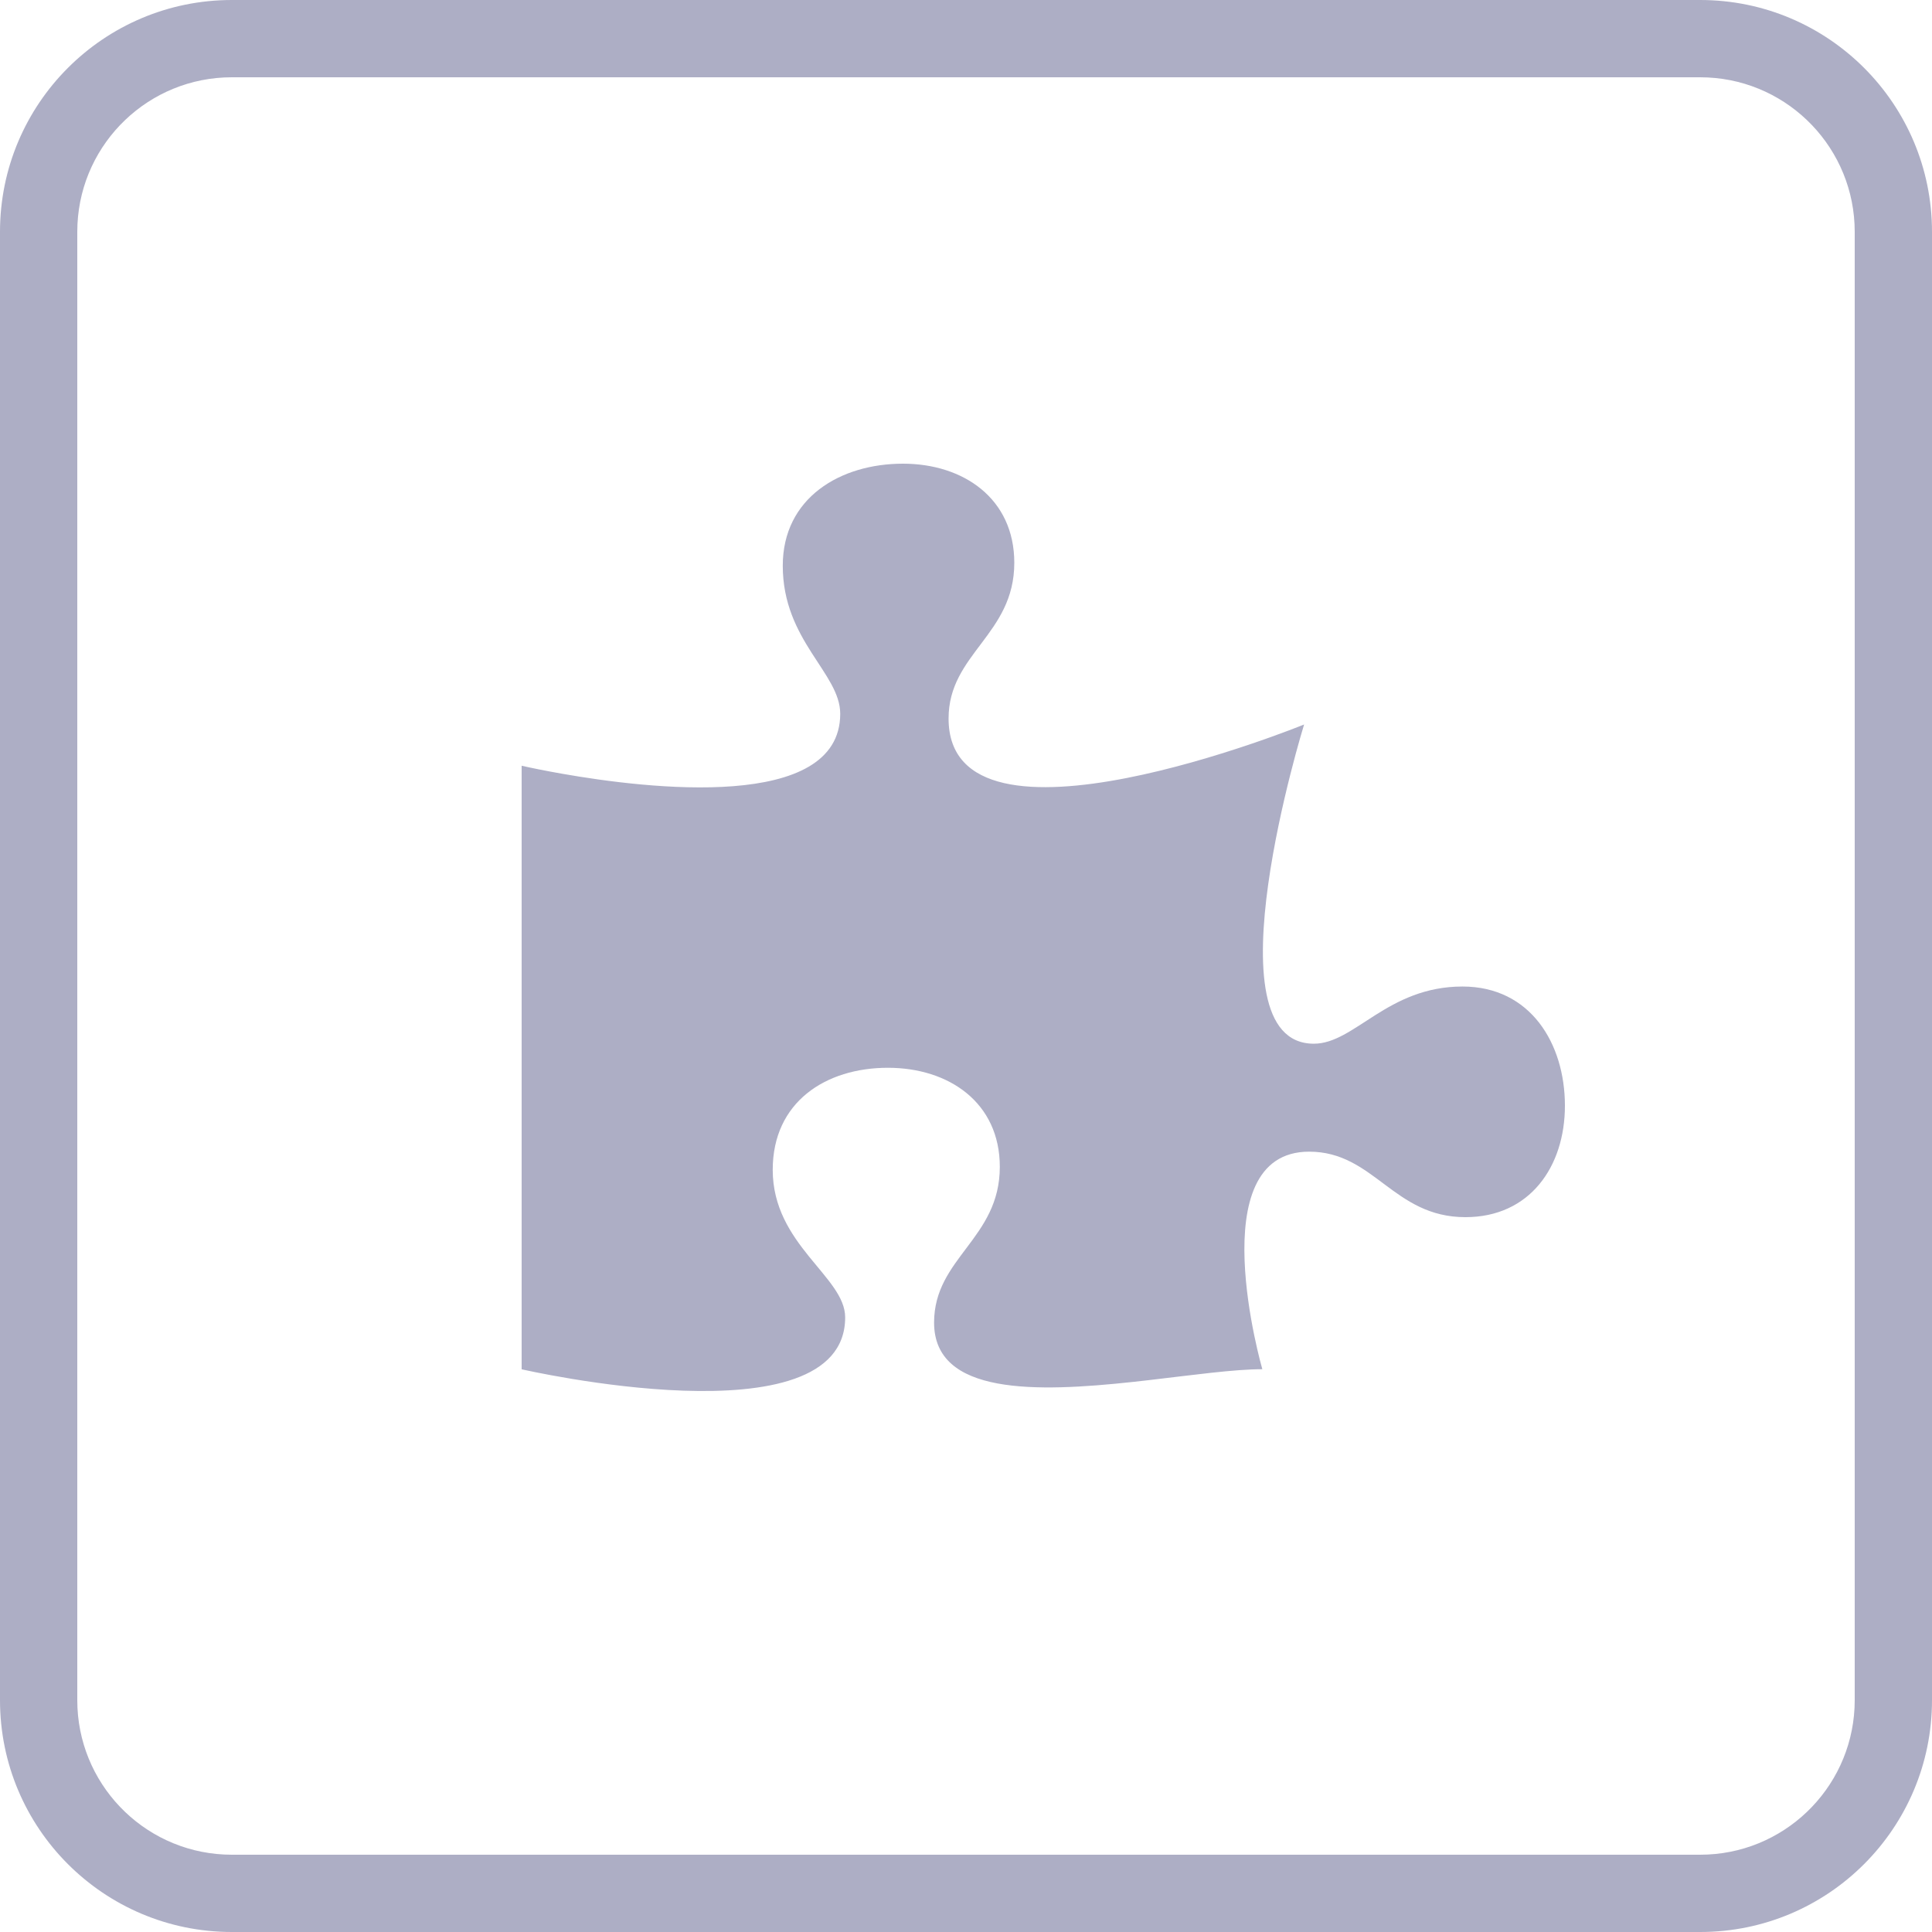
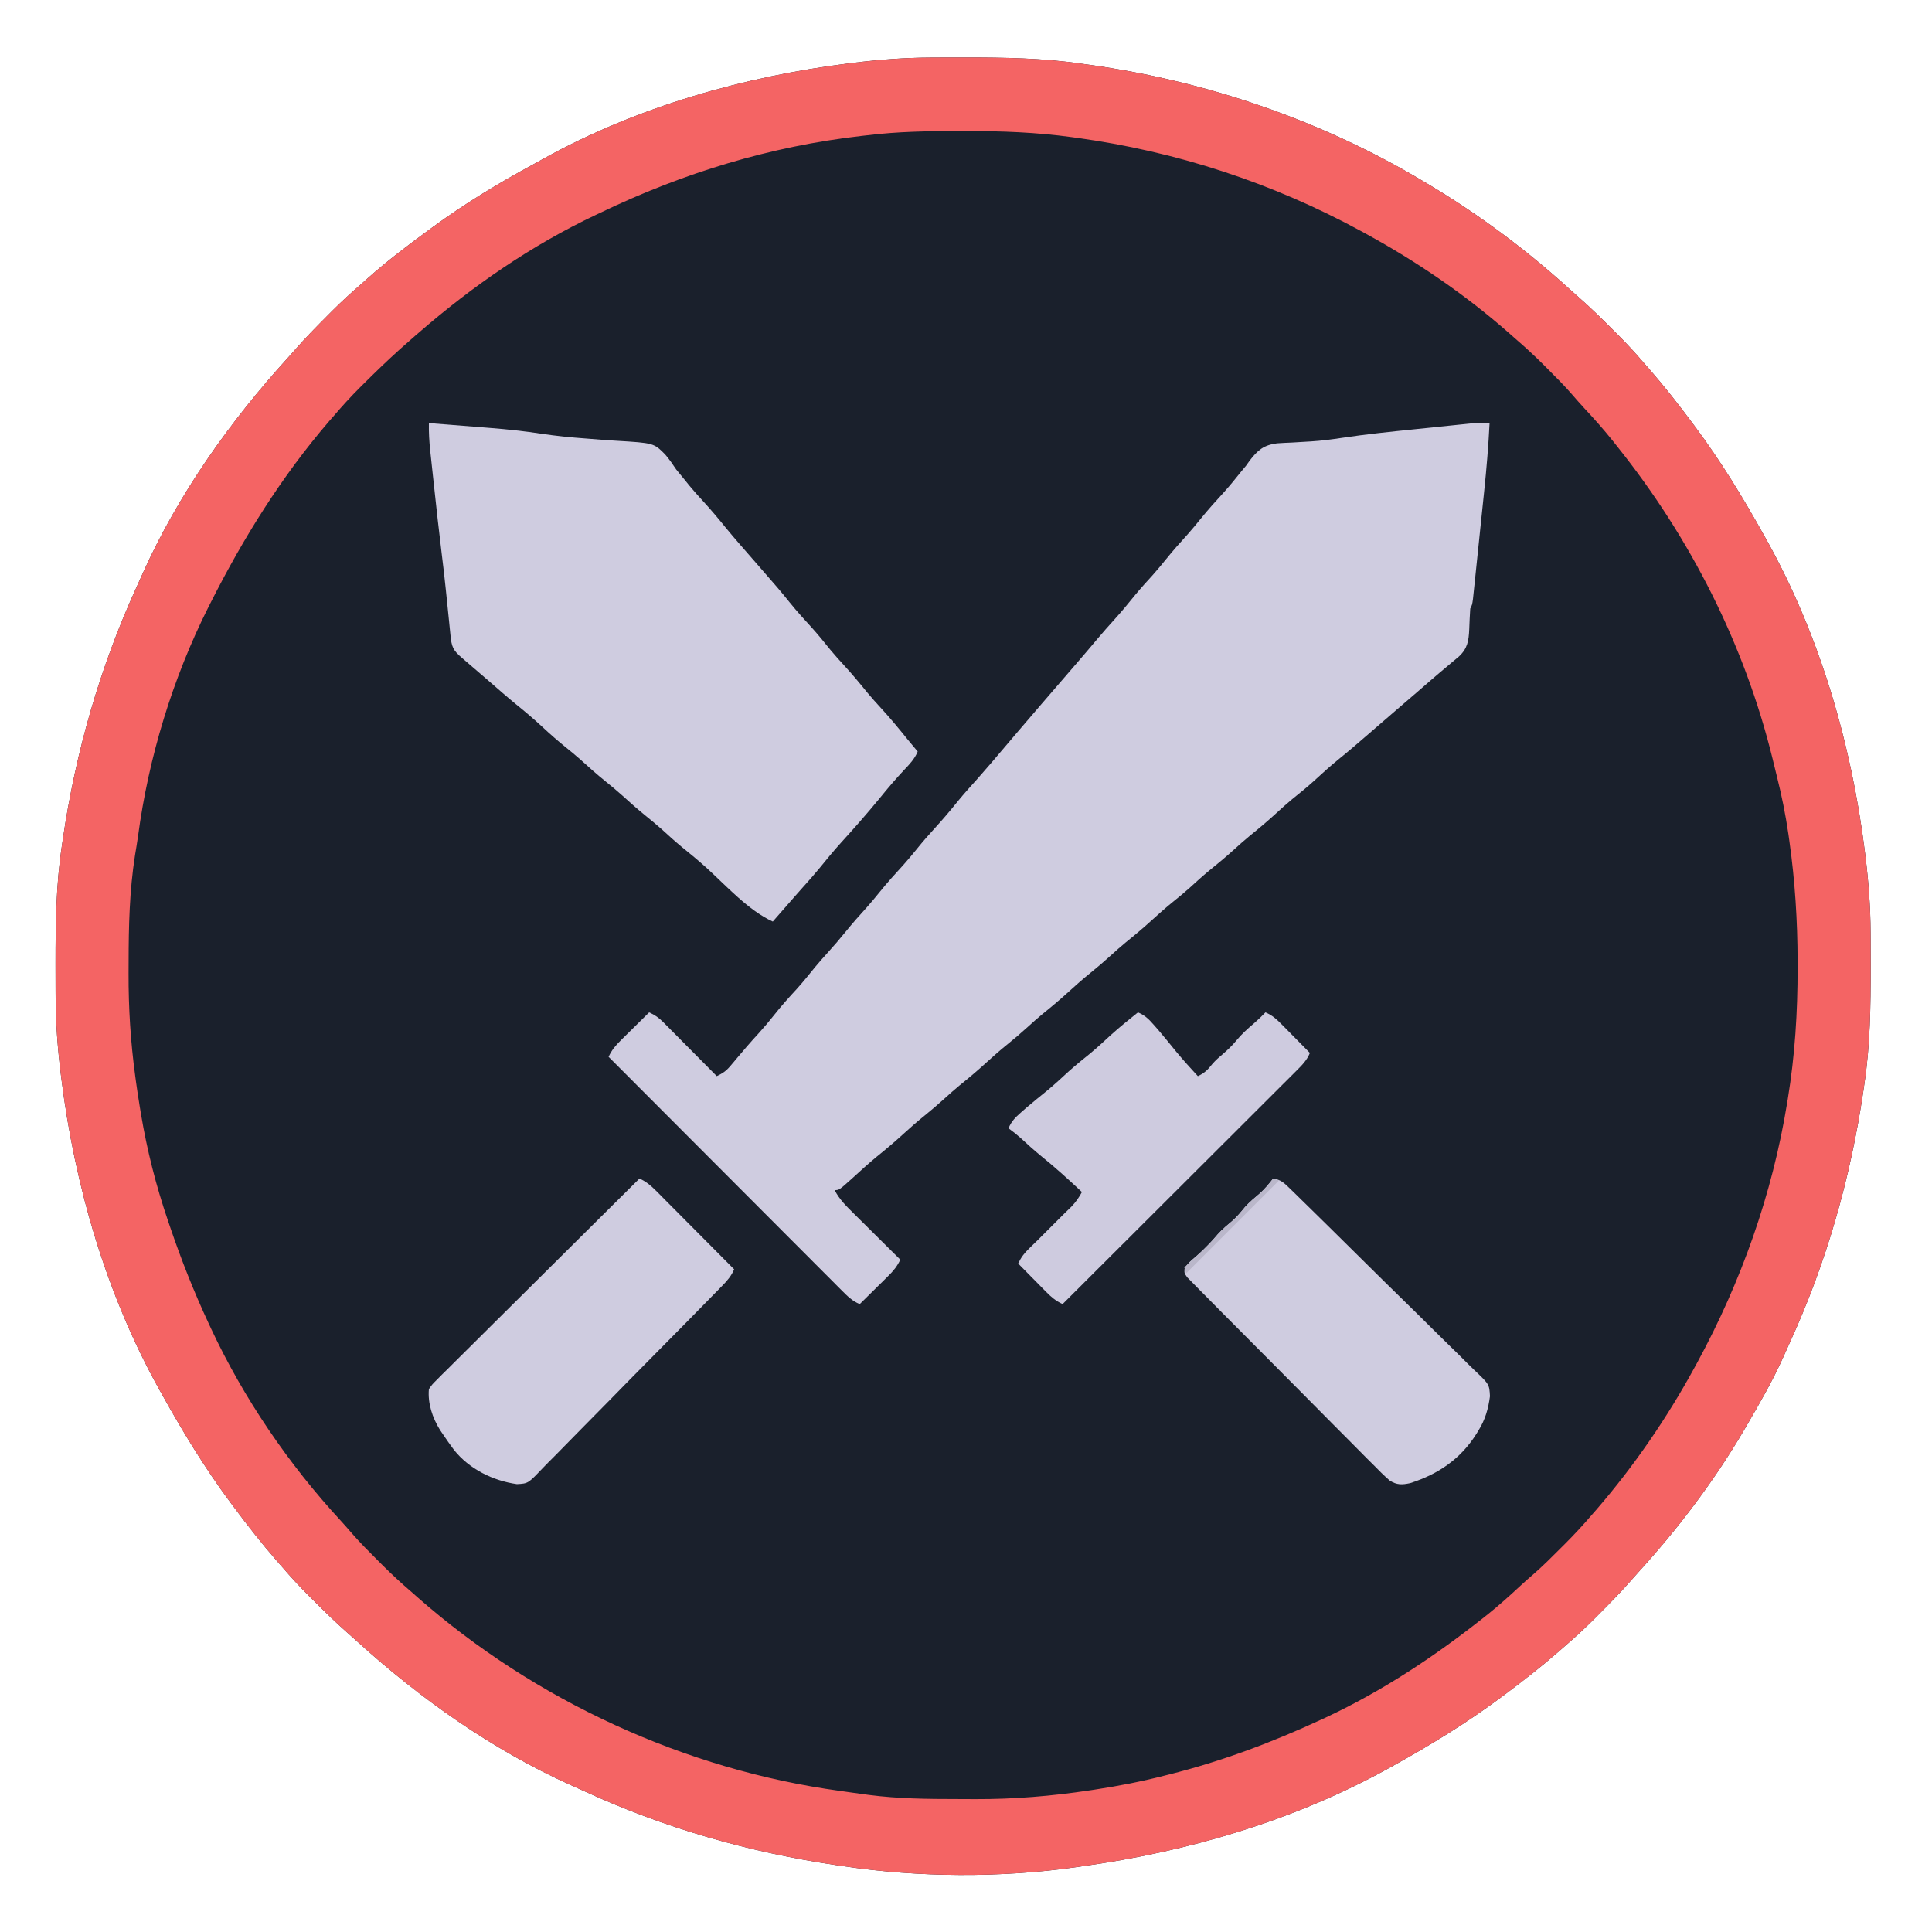
- <svg xmlns="http://www.w3.org/2000/svg" width="50px" height="50px" viewBox="0 0 50 50" version="1.1">
-   <g id="Icons" stroke="none" stroke-width="1" fill="none" fill-rule="evenodd">
-     <g transform="translate(-770, -140)" fill="#ADAEC5" fill-rule="nonzero" id="default">
-       <g transform="translate(770, 140)" id="paths">
-         <path d="M44,0 C47.314,0 50,2.686 50,6 L50,44 C50,47.314 47.314,50 44,50 L6,50 C2.686,50 0,47.314 0,44 L0,6 C0,2.686 2.686,0 6,0 L44,0 Z M44,2 L6,2 C3.858,2 2.109,3.684 2.005,5.8 L2,6 L2,44 C2,46.142 3.684,47.891 5.8,47.995 L6,48 L44,48 C46.142,48 47.891,46.316 47.995,44.2 L48,44 L48,6 C48,3.858 46.316,2.109 44.2,2.005 L44,2 Z" id="Rectangle" />
-         <path d="M21.873,34.094 C21.873,33.04 19.998,32.214 19.998,30.275 C19.998,28.519 21.37,27.634 22.979,27.634 C24.557,27.634 25.875,28.534 25.875,30.198 C25.875,32.061 24.174,32.55 24.174,34.229 C24.174,36.111 26.825,36.033 29.321,35.764 L29.747,35.716 C30.876,35.585 31.94,35.435 32.669,35.435 C32.669,35.435 31.041,29.805 33.88,29.805 C35.565,29.805 36.056,31.5 37.925,31.5 C39.596,31.5 40.5,30.187 40.5,28.615 C40.5,27.011 39.611,25.531 37.849,25.531 C35.903,25.531 35.06,27.011 34.002,27.011 C31.191,27.011 33.75,18.75 33.75,18.75 C33.75,18.75 24.549,22.5 24.549,18.595 C24.549,16.916 26.25,16.428 26.25,14.565 C26.25,12.901 24.932,12 23.369,12 C21.745,12 20.258,12.886 20.258,14.641 C20.258,16.58 21.745,17.42 21.745,18.473 C21.745,21.012 16.757,20.414 14.54,20.023 L14.243,19.969 C13.783,19.883 13.5,19.817 13.5,19.817 L13.5,35.437 C13.5,35.437 21.873,37.361 21.873,34.094 Z" id="" />
-       </g>
-     </g>
-   </g>
+ <svg xmlns="http://www.w3.org/2000/svg" version="1.1" width="1000" height="1000">
+   <path d="M0 0 C1.878 -0.011 1.878 -0.011 3.794 -0.021 C7.814 -0.039 11.832 -0.046 15.852 -0.047 C16.536 -0.047 17.221 -0.048 17.926 -0.048 C38.263 -0.055 58.312 0.231 78.477 3.203 C79.717 3.375 80.958 3.546 82.236 3.723 C143.209 12.246 202.602 32.538 255.477 64.203 C256.382 64.743 257.288 65.283 258.221 65.84 C284.309 81.477 308.631 99.581 331.117 120.062 C332.614 121.421 334.124 122.766 335.648 124.094 C341.724 129.415 347.446 135.065 353.164 140.766 C353.972 141.569 354.78 142.373 355.613 143.201 C360.441 148.041 365.035 153.009 369.477 158.203 C370.426 159.286 371.376 160.368 372.328 161.449 C380.129 170.392 387.394 179.683 394.477 189.203 C395.02 189.93 395.563 190.658 396.122 191.407 C409.332 209.169 420.724 227.87 431.477 247.203 C431.874 247.911 432.272 248.619 432.682 249.348 C460.285 298.642 476.762 355.127 483.727 411.016 C483.851 412.015 483.851 412.015 483.978 413.034 C485.609 426.265 486.63 439.387 486.68 452.727 C486.687 453.979 486.694 455.231 486.701 456.521 C486.718 460.54 486.725 464.559 486.727 468.578 C486.727 469.262 486.727 469.947 486.728 470.652 C486.735 490.98 486.503 511.052 483.477 531.203 C483.3 532.427 483.123 533.651 482.94 534.913 C476.274 580.205 463.828 623.863 444.717 665.497 C443.615 667.901 442.534 670.313 441.461 672.73 C435.944 684.993 429.257 696.604 422.477 708.203 C422.003 709.015 421.53 709.826 421.042 710.662 C405.619 736.926 387.113 761.342 366.617 783.844 C365.259 785.341 363.913 786.85 362.586 788.375 C357.265 794.45 351.614 800.172 345.914 805.891 C345.11 806.699 344.307 807.507 343.479 808.34 C338.639 813.167 333.671 817.761 328.477 822.203 C327.394 823.153 326.311 824.103 325.23 825.055 C316.287 832.856 306.996 840.121 297.477 847.203 C296.749 847.746 296.022 848.289 295.272 848.849 C277.516 862.054 258.824 873.486 239.477 884.203 C238.302 884.856 238.302 884.856 237.104 885.523 C188.247 912.514 133.572 928.582 78.477 936.203 C77.356 936.368 76.235 936.533 75.081 936.704 C36.578 942.207 -6.075 941.977 -44.523 936.203 C-45.748 936.026 -46.972 935.849 -48.233 935.667 C-93.525 929 -137.183 916.555 -178.817 897.443 C-181.221 896.342 -183.634 895.261 -186.051 894.188 C-226.661 875.92 -264.322 849.257 -297.164 819.344 C-298.661 817.985 -300.17 816.64 -301.695 815.312 C-307.77 809.991 -313.493 804.341 -319.211 798.641 C-320.019 797.837 -320.827 797.033 -321.66 796.206 C-326.488 791.366 -331.081 786.398 -335.523 781.203 C-336.473 780.12 -337.423 779.038 -338.375 777.957 C-346.176 769.014 -353.441 759.723 -360.523 750.203 C-361.066 749.476 -361.609 748.748 -362.169 747.999 C-375.379 730.237 -386.77 711.536 -397.523 692.203 C-397.921 691.495 -398.319 690.788 -398.729 690.059 C-426.331 640.764 -442.809 584.279 -449.773 528.391 C-449.857 527.725 -449.94 527.059 -450.025 526.373 C-451.656 513.141 -452.676 500.019 -452.727 486.68 C-452.737 484.801 -452.737 484.801 -452.748 482.885 C-452.765 478.866 -452.772 474.847 -452.773 470.828 C-452.774 470.144 -452.774 469.459 -452.775 468.754 C-452.782 448.426 -452.55 428.354 -449.523 408.203 C-449.347 406.979 -449.17 405.755 -448.987 404.494 C-442.32 359.199 -429.801 315.615 -410.78 273.958 C-409.674 271.533 -408.586 269.1 -407.504 266.664 C-389.227 226.059 -362.577 188.404 -332.664 155.562 C-331.306 154.065 -329.96 152.556 -328.633 151.031 C-323.312 144.956 -317.661 139.234 -311.961 133.516 C-311.157 132.707 -310.354 131.899 -309.526 131.067 C-304.685 126.238 -299.708 121.657 -294.523 117.203 C-293.402 116.205 -292.282 115.206 -291.164 114.203 C-281.077 105.239 -270.425 97.148 -259.523 89.203 C-258.429 88.4 -258.429 88.4 -257.312 87.582 C-240.85 75.549 -223.477 64.986 -205.543 55.301 C-203.692 54.295 -201.854 53.267 -200.02 52.23 C-151.774 25.501 -96.252 9.75 -41.711 2.953 C-41.045 2.87 -40.379 2.787 -39.693 2.701 C-26.461 1.07 -13.339 0.05 0 0 Z " fill="#1A202C" transform="translate(481.5234,29.79688)" />
+   <path d="M0 0 C1.878 -0.011 1.878 -0.011 3.794 -0.021 C7.814 -0.039 11.832 -0.046 15.852 -0.047 C16.536 -0.047 17.221 -0.048 17.926 -0.048 C38.263 -0.055 58.312 0.231 78.477 3.203 C79.717 3.375 80.958 3.546 82.236 3.723 C143.209 12.246 202.602 32.538 255.477 64.203 C256.382 64.743 257.288 65.283 258.221 65.84 C284.309 81.477 308.631 99.581 331.117 120.062 C332.614 121.421 334.124 122.766 335.648 124.094 C341.724 129.415 347.446 135.065 353.164 140.766 C353.972 141.569 354.78 142.373 355.613 143.201 C360.441 148.041 365.035 153.009 369.477 158.203 C370.426 159.286 371.376 160.368 372.328 161.449 C380.129 170.392 387.394 179.683 394.477 189.203 C395.02 189.93 395.563 190.658 396.122 191.407 C409.332 209.169 420.724 227.87 431.477 247.203 C431.874 247.911 432.272 248.619 432.682 249.348 C460.285 298.642 476.762 355.127 483.727 411.016 C483.851 412.015 483.851 412.015 483.978 413.034 C485.609 426.265 486.63 439.387 486.68 452.727 C486.687 453.979 486.694 455.231 486.701 456.521 C486.718 460.54 486.725 464.559 486.727 468.578 C486.727 469.262 486.727 469.947 486.728 470.652 C486.735 490.98 486.503 511.052 483.477 531.203 C483.3 532.427 483.123 533.651 482.94 534.913 C476.274 580.205 463.828 623.863 444.717 665.497 C443.615 667.901 442.534 670.313 441.461 672.73 C435.944 684.993 429.257 696.604 422.477 708.203 C422.003 709.015 421.53 709.826 421.042 710.662 C405.619 736.926 387.113 761.342 366.617 783.844 C365.259 785.341 363.913 786.85 362.586 788.375 C357.265 794.45 351.614 800.172 345.914 805.891 C345.11 806.699 344.307 807.507 343.479 808.34 C338.639 813.167 333.671 817.761 328.477 822.203 C327.394 823.153 326.311 824.103 325.23 825.055 C316.287 832.856 306.996 840.121 297.477 847.203 C296.749 847.746 296.022 848.289 295.272 848.849 C277.516 862.054 258.824 873.486 239.477 884.203 C238.302 884.856 238.302 884.856 237.104 885.523 C188.247 912.514 133.572 928.582 78.477 936.203 C77.356 936.368 76.235 936.533 75.081 936.704 C36.578 942.207 -6.075 941.977 -44.523 936.203 C-45.748 936.026 -46.972 935.849 -48.233 935.667 C-93.525 929 -137.183 916.555 -178.817 897.443 C-181.221 896.342 -183.634 895.261 -186.051 894.188 C-226.661 875.92 -264.322 849.257 -297.164 819.344 C-298.661 817.985 -300.17 816.64 -301.695 815.312 C-307.77 809.991 -313.493 804.341 -319.211 798.641 C-320.019 797.837 -320.827 797.033 -321.66 796.206 C-326.488 791.366 -331.081 786.398 -335.523 781.203 C-336.473 780.12 -337.423 779.038 -338.375 777.957 C-346.176 769.014 -353.441 759.723 -360.523 750.203 C-361.066 749.476 -361.609 748.748 -362.169 747.999 C-375.379 730.237 -386.77 711.536 -397.523 692.203 C-397.921 691.495 -398.319 690.788 -398.729 690.059 C-426.331 640.764 -442.809 584.279 -449.773 528.391 C-449.857 527.725 -449.94 527.059 -450.025 526.373 C-451.656 513.141 -452.676 500.019 -452.727 486.68 C-452.737 484.801 -452.737 484.801 -452.748 482.885 C-452.765 478.866 -452.772 474.847 -452.773 470.828 C-452.774 470.144 -452.774 469.459 -452.775 468.754 C-452.782 448.426 -452.55 428.354 -449.523 408.203 C-449.347 406.979 -449.17 405.755 -448.987 404.494 C-442.32 359.199 -429.801 315.615 -410.78 273.958 C-409.674 271.533 -408.586 269.1 -407.504 266.664 C-389.227 226.059 -362.577 188.404 -332.664 155.562 C-331.306 154.065 -329.96 152.556 -328.633 151.031 C-323.312 144.956 -317.661 139.234 -311.961 133.516 C-311.157 132.707 -310.354 131.899 -309.526 131.067 C-304.685 126.238 -299.708 121.657 -294.523 117.203 C-293.402 116.205 -292.282 115.206 -291.164 114.203 C-281.077 105.239 -270.425 97.148 -259.523 89.203 C-258.429 88.4 -258.429 88.4 -257.312 87.582 C-240.85 75.549 -223.477 64.986 -205.543 55.301 C-203.692 54.295 -201.854 53.267 -200.02 52.23 C-151.774 25.501 -96.252 9.75 -41.711 2.953 C-41.045 2.87 -40.379 2.787 -39.693 2.701 C-26.461 1.07 -13.339 0.05 0 0 Z M-32.523 40.203 C-33.616 40.327 -34.709 40.45 -35.834 40.578 C-82.793 45.95 -127.977 59.743 -170.523 80.203 C-171.374 80.605 -172.225 81.006 -173.102 81.42 C-206.317 97.114 -236.825 118.162 -264.523 142.203 C-265.235 142.814 -265.947 143.425 -266.68 144.055 C-268.644 145.753 -270.587 147.473 -272.523 149.203 C-273.366 149.953 -274.21 150.704 -275.078 151.477 C-281.33 157.118 -287.371 162.947 -293.336 168.891 C-294.393 169.941 -294.393 169.941 -295.472 171.013 C-300.026 175.581 -304.327 180.307 -308.523 185.203 C-309.369 186.167 -310.215 187.132 -311.086 188.125 C-335.715 216.7 -355.548 248.616 -372.523 282.203 C-372.897 282.94 -373.271 283.676 -373.656 284.435 C-392.116 321.171 -404.631 362.209 -410.07 402.97 C-410.538 406.306 -411.09 409.62 -411.648 412.941 C-414.512 431.276 -414.928 449.537 -414.957 468.071 C-414.961 470.04 -414.97 472.01 -414.979 473.98 C-415.035 491.918 -413.936 509.429 -411.523 527.203 C-411.417 528.006 -411.31 528.808 -411.2 529.635 C-410.605 534.045 -409.934 538.438 -409.211 542.828 C-408.896 544.754 -408.896 544.754 -408.574 546.718 C-405.409 565.62 -400.732 584.079 -394.523 602.203 C-394.173 603.238 -393.823 604.272 -393.461 605.338 C-387.662 622.362 -381.132 638.907 -373.523 655.203 C-373.127 656.057 -372.731 656.912 -372.323 657.792 C-355.382 693.966 -332.164 728.082 -305.078 757.402 C-303.115 759.554 -301.207 761.73 -299.309 763.938 C-295.107 768.754 -290.615 773.258 -286.086 777.766 C-285.278 778.577 -284.471 779.389 -283.639 780.225 C-278.762 785.093 -273.756 789.723 -268.523 794.203 C-267.475 795.129 -266.428 796.056 -265.383 796.984 C-204.541 850.463 -126.779 886.31 -46.523 897.203 C-44.492 897.492 -42.461 897.781 -40.43 898.07 C-38.44 898.346 -36.451 898.619 -34.461 898.891 C-33.594 899.01 -32.727 899.13 -31.834 899.253 C-16.666 901.221 -1.489 901.39 13.782 901.388 C17.009 901.391 20.236 901.409 23.463 901.428 C43.338 901.483 62.896 899.864 82.539 896.891 C83.256 896.784 83.973 896.677 84.712 896.567 C97.119 894.713 109.32 892.322 121.477 889.203 C122.172 889.029 122.867 888.855 123.583 888.676 C150.794 881.862 177.062 872.012 202.477 860.203 C203.335 859.805 204.194 859.408 205.079 858.998 C233.877 845.509 260.557 827.865 285.477 808.203 C286.494 807.401 287.511 806.6 288.559 805.773 C294.412 801.068 299.964 796.093 305.457 790.977 C307.675 788.916 309.947 786.931 312.242 784.957 C317.049 780.767 321.542 776.284 326.039 771.766 C326.851 770.958 327.662 770.15 328.498 769.318 C333.366 764.443 338.004 759.442 342.477 754.203 C343.322 753.239 344.168 752.275 345.039 751.281 C364.36 728.864 381.298 704.171 395.477 678.203 C396.195 676.892 396.195 676.892 396.928 675.554 C419.647 633.787 435.863 588.186 443.477 541.203 C443.647 540.17 443.647 540.17 443.822 539.116 C447.543 516.457 448.941 494.102 448.914 471.141 C448.914 469.974 448.914 468.807 448.914 467.605 C448.872 446.811 447.573 426.175 444.664 405.578 C444.493 404.361 444.322 403.145 444.146 401.891 C442.671 391.81 440.684 381.936 438.195 372.06 C437.416 368.964 436.668 365.861 435.918 362.758 C421.427 303.825 393.4 248.522 355.477 201.203 C354.681 200.196 353.886 199.19 353.066 198.152 C348.36 192.284 343.375 186.724 338.25 181.223 C336.179 178.994 334.184 176.712 332.199 174.406 C328.173 169.787 323.881 165.461 319.539 161.141 C318.399 159.995 318.399 159.995 317.236 158.826 C312.479 154.077 307.578 149.578 302.477 145.203 C301.428 144.278 300.381 143.351 299.336 142.422 C276.846 122.653 251.742 105.544 225.477 91.203 C224.602 90.724 223.728 90.245 222.828 89.752 C176.947 64.795 127.345 48.594 75.664 41.516 C74.877 41.407 74.089 41.298 73.278 41.186 C54.847 38.66 36.692 37.997 18.102 38.016 C16.986 38.016 15.87 38.017 14.721 38.017 C-1.127 38.041 -16.778 38.266 -32.523 40.203 Z " fill="#F46464" transform="translate(481.5234,29.79688)" />
+   <path d="M0 0 C-0.599 11.855 -1.574 23.63 -2.812 35.434 C-2.988 37.131 -3.164 38.828 -3.339 40.525 C-3.703 44.041 -4.07 47.556 -4.438 51.071 C-4.911 55.579 -5.377 60.088 -5.84 64.598 C-6.2 68.084 -6.563 71.569 -6.927 75.054 C-7.1 76.719 -7.272 78.383 -7.443 80.048 C-7.681 82.357 -7.924 84.666 -8.168 86.974 C-8.305 88.287 -8.442 89.599 -8.583 90.951 C-9 94 -9 94 -10 96 C-10.233 99.539 -10.394 103.071 -10.518 106.615 C-10.794 112.616 -11.364 116.671 -15.949 120.875 C-17.187 121.926 -18.434 122.967 -19.688 124 C-21.055 125.155 -22.422 126.31 -23.789 127.465 C-24.489 128.051 -25.19 128.638 -25.911 129.242 C-29.161 131.977 -32.36 134.772 -35.562 137.562 C-40.932 142.221 -46.321 146.855 -51.724 151.474 C-55.418 154.635 -59.092 157.816 -62.759 161.009 C-67.7 165.309 -72.654 169.57 -77.75 173.688 C-82.418 177.464 -86.833 181.466 -91.25 185.531 C-94.812 188.729 -98.526 191.714 -102.25 194.719 C-105.081 197.067 -107.794 199.509 -110.5 202 C-114.97 206.114 -119.59 209.971 -124.316 213.785 C-126.947 215.956 -129.479 218.202 -132 220.5 C-136.3 224.419 -140.759 228.092 -145.281 231.75 C-148.779 234.645 -152.118 237.696 -155.473 240.754 C-158.07 243.062 -160.734 245.256 -163.438 247.438 C-167.241 250.513 -170.901 253.688 -174.5 257 C-178.97 261.114 -183.59 264.971 -188.316 268.785 C-190.947 270.956 -193.479 273.202 -196 275.5 C-199.396 278.596 -202.862 281.552 -206.438 284.438 C-210.241 287.513 -213.901 290.688 -217.5 294 C-221.97 298.114 -226.59 301.971 -231.316 305.785 C-233.947 307.956 -236.479 310.202 -239 312.5 C-242.396 315.596 -245.862 318.552 -249.438 321.438 C-253.241 324.513 -256.901 327.688 -260.5 331 C-264.97 335.114 -269.59 338.971 -274.316 342.785 C-276.947 344.956 -279.479 347.202 -282 349.5 C-285.396 352.596 -288.862 355.552 -292.438 358.438 C-296.241 361.513 -299.901 364.688 -303.5 368 C-307.965 372.109 -312.581 375.962 -317.301 379.773 C-321.663 383.372 -325.815 387.199 -330 391 C-336.667 397 -336.667 397 -339 397 C-336.451 401.929 -332.835 405.421 -328.926 409.27 C-328.242 409.951 -327.558 410.632 -326.854 411.333 C-324.678 413.498 -322.495 415.655 -320.312 417.812 C-318.832 419.283 -317.352 420.753 -315.873 422.225 C-312.254 425.822 -308.629 429.413 -305 433 C-306.659 436.523 -308.567 438.799 -311.352 441.547 C-312.202 442.391 -313.053 443.236 -313.93 444.105 C-314.819 444.978 -315.709 445.851 -316.625 446.75 C-317.522 447.638 -318.419 448.526 -319.344 449.441 C-321.558 451.632 -323.777 453.818 -326 456 C-329.877 454.408 -332.324 451.922 -335.264 448.976 C-335.782 448.46 -336.3 447.944 -336.834 447.412 C-338.568 445.681 -340.294 443.944 -342.021 442.207 C-343.262 440.964 -344.504 439.723 -345.746 438.482 C-349.118 435.11 -352.484 431.733 -355.849 428.354 C-359.366 424.824 -362.889 421.301 -366.411 417.776 C-373.08 411.101 -379.744 404.42 -386.406 397.738 C-393.991 390.131 -401.582 382.529 -409.173 374.928 C-424.788 359.292 -440.396 343.648 -456 328 C-454.341 324.477 -452.433 322.201 -449.648 319.453 C-448.798 318.609 -447.947 317.764 -447.07 316.895 C-446.181 316.022 -445.291 315.149 -444.375 314.25 C-443.478 313.362 -442.581 312.474 -441.656 311.559 C-439.442 309.368 -437.223 307.182 -435 305 C-432.047 306.33 -429.976 307.778 -427.7 310.073 C-427.08 310.693 -426.46 311.314 -425.82 311.953 C-425.163 312.621 -424.505 313.289 -423.828 313.977 C-423.146 314.662 -422.463 315.347 -421.76 316.053 C-419.585 318.239 -417.418 320.432 -415.25 322.625 C-413.775 324.11 -412.3 325.594 -410.824 327.078 C-407.211 330.714 -403.604 334.355 -400 338 C-397.057 336.596 -395.189 335.379 -393.082 332.875 C-392.291 331.946 -392.291 331.946 -391.483 330.999 C-390.656 330.009 -390.656 330.009 -389.812 329 C-388.649 327.631 -387.485 326.262 -386.32 324.895 C-385.753 324.226 -385.187 323.558 -384.603 322.87 C-382.512 320.431 -380.356 318.056 -378.188 315.688 C-375.353 312.565 -372.67 309.377 -370.062 306.062 C-366.418 301.434 -362.498 297.12 -358.508 292.789 C-355.274 289.193 -352.252 285.446 -349.215 281.684 C-347.044 279.053 -344.798 276.521 -342.5 274 C-339.385 270.583 -336.408 267.095 -333.5 263.5 C-329.889 259.036 -326.113 254.77 -322.246 250.527 C-319.938 247.93 -317.744 245.266 -315.562 242.562 C-311.702 237.789 -307.626 233.266 -303.469 228.75 C-301.056 226.063 -298.767 223.31 -296.5 220.5 C-293.447 216.715 -290.293 213.078 -287 209.5 C-282.869 205.011 -278.989 200.373 -275.156 195.629 C-271.889 191.646 -268.444 187.83 -265 184 C-260.385 178.801 -255.881 173.51 -251.397 168.198 C-246.466 162.359 -241.49 156.56 -236.512 150.762 C-235.017 149.02 -233.524 147.276 -232.031 145.531 C-226.311 138.847 -220.565 132.187 -214.794 125.546 C-210.782 120.922 -206.827 116.252 -202.887 111.567 C-200.111 108.278 -197.272 105.058 -194.375 101.875 C-190.501 97.615 -186.87 93.194 -183.25 88.719 C-180.356 85.222 -177.307 81.885 -174.25 78.531 C-171.921 75.912 -169.704 73.225 -167.5 70.5 C-163.889 66.036 -160.113 61.77 -156.246 57.527 C-153.938 54.93 -151.744 52.266 -149.562 49.562 C-145.703 44.79 -141.628 40.269 -137.473 35.754 C-134.346 32.272 -131.408 28.658 -128.496 24.996 C-127.672 24.007 -126.849 23.019 -126 22 C-125.128 20.764 -125.128 20.764 -124.238 19.502 C-120.039 14.045 -117.015 11.41 -110.078 10.473 C-107.472 10.289 -104.861 10.154 -102.25 10.062 C-99.672 9.914 -97.093 9.759 -94.516 9.598 C-93.842 9.56 -93.169 9.522 -92.476 9.483 C-87.05 9.152 -81.724 8.446 -76.352 7.633 C-63.949 5.764 -51.495 4.482 -39.02 3.21 C-35.082 2.808 -31.144 2.398 -27.207 1.986 C-24.682 1.726 -22.158 1.466 -19.633 1.207 C-18.466 1.085 -17.299 0.963 -16.097 0.838 C-15.005 0.727 -13.912 0.617 -12.786 0.503 C-11.358 0.357 -11.358 0.357 -9.902 0.208 C-6.594 -0.029 -3.316 -0.033 0 0 Z " fill="#CFCCE0" transform="translate(771,219)" />
+   <path d="M0 0 C9.263 0.703 18.523 1.423 27.781 2.192 C29.246 2.313 30.711 2.431 32.176 2.547 C40.869 3.235 49.464 4.171 58.086 5.48 C65.768 6.644 73.415 7.409 81.164 7.965 C84.272 8.209 87.38 8.456 90.488 8.703 C92.596 8.861 94.705 9 96.816 9.123 C116.381 10.299 116.381 10.299 122.301 16.231 C124.402 18.696 126.211 21.303 128 24 C129.505 25.867 131.023 27.723 132.562 29.562 C133.286 30.461 134.009 31.359 134.754 32.285 C137.088 35.107 139.52 37.806 142 40.5 C146.021 44.873 149.802 49.381 153.535 54 C158.557 60.112 163.8 66.039 169 72 C181.488 86.317 181.488 86.317 186.688 92.75 C190.464 97.418 194.466 101.833 198.531 106.25 C201.729 109.812 204.714 113.526 207.719 117.25 C210.067 120.081 212.509 122.794 215 125.5 C219.094 129.947 222.924 134.547 226.719 139.25 C229.067 142.081 231.509 144.794 234 147.5 C238.897 152.823 243.461 158.372 248 164 C249.658 166.007 251.328 168.004 253 170 C251.402 173.863 248.778 176.582 245.938 179.562 C241.57 184.233 237.461 189.036 233.445 194.016 C226.943 201.951 220.151 209.661 213.25 217.25 C209.405 221.489 205.793 225.889 202.191 230.336 C199.51 233.595 196.723 236.744 193.902 239.883 C190.9 243.224 187.954 246.615 185 250 C183.688 251.5 182.375 253 181.062 254.5 C180.183 255.505 180.183 255.505 179.285 256.531 C178.861 257.016 178.437 257.501 178 258 C165.304 252.182 154.033 239.599 143.75 230.25 C139.53 226.422 135.147 222.833 130.719 219.25 C127.222 216.356 123.885 213.307 120.531 210.25 C117.912 207.921 115.225 205.704 112.5 203.5 C108.037 199.89 103.773 196.116 99.531 192.25 C96.912 189.921 94.225 187.704 91.5 185.5 C87.034 181.887 82.767 178.111 78.523 174.242 C75.949 171.955 73.307 169.785 70.625 167.625 C66.612 164.38 62.776 161.013 59 157.5 C54.466 153.286 49.788 149.318 44.969 145.434 C40.186 141.513 35.543 137.432 30.879 133.371 C26.377 129.452 21.842 125.571 17.303 121.694 C12.356 117.464 11.757 115.867 11.133 109.469 C11.054 108.695 10.975 107.922 10.893 107.126 C10.723 105.457 10.554 103.789 10.387 102.12 C9.946 97.713 9.49 93.308 9.035 88.902 C8.9 87.594 8.9 87.594 8.763 86.259 C8.099 79.851 7.362 73.455 6.562 67.062 C5.145 55.591 3.896 44.102 2.661 32.61 C2.43 30.468 2.198 28.325 1.965 26.183 C1.636 23.151 1.311 20.119 0.988 17.086 C0.888 16.173 0.789 15.261 0.686 14.321 C0.18 9.515 -0.104 4.832 0 0 Z " fill="#CFCCE0" transform="translate(222,219)" />
+   <path d="M0 0 C3.942 0.557 5.793 2.388 8.595 5.126 C9.512 6.016 10.429 6.906 11.374 7.823 C12.383 8.817 13.391 9.811 14.4 10.805 C15.467 11.847 16.535 12.889 17.603 13.93 C21.109 17.352 24.598 20.79 28.086 24.23 C28.68 24.816 29.274 25.401 29.886 26.005 C35.491 31.529 41.091 37.058 46.677 42.601 C53.815 49.685 60.979 56.741 68.182 63.76 C73.248 68.701 78.283 73.673 83.295 78.668 C86.288 81.649 89.294 84.615 92.333 87.549 C95.194 90.313 98.014 93.112 100.808 95.943 C101.837 96.972 102.879 97.988 103.936 98.988 C111.864 106.514 111.864 106.514 112.201 112.68 C111.345 119.261 109.738 124.807 106.25 130.438 C105.712 131.31 105.712 131.31 105.164 132.199 C97.039 145.116 85.442 153.047 70.866 157.678 C66.665 158.575 64.072 158.664 60.347 156.358 C57.366 153.759 54.591 151.01 51.843 148.171 C50.768 147.102 49.691 146.034 48.612 144.969 C45.697 142.079 42.817 139.155 39.943 136.223 C36.93 133.16 33.887 130.125 30.849 127.088 C25.754 121.985 20.681 116.862 15.621 111.725 C9.766 105.782 3.885 99.867 -2.014 93.967 C-8.292 87.688 -14.551 81.389 -20.803 75.084 C-22.608 73.267 -24.416 71.453 -26.225 69.64 C-29.062 66.794 -31.885 63.937 -34.698 61.068 C-35.734 60.016 -36.775 58.968 -37.82 57.924 C-39.241 56.503 -40.646 55.065 -42.049 53.626 C-43.237 52.424 -43.237 52.424 -44.449 51.197 C-46 49 -46 49 -45.888 46.854 C-44.501 43.959 -42.299 42.324 -39.875 40.25 C-35.798 36.694 -32.157 33.01 -28.68 28.867 C-26.301 26.223 -23.613 24.009 -20.902 21.715 C-18.532 19.578 -16.587 17.215 -14.566 14.754 C-12.235 12.143 -9.567 9.972 -6.902 7.711 C-4.28 5.352 -2.168 2.777 0 0 Z " fill="#CFCCE0" transform="translate(659,610)" />
+   <path d="M0 0 C3.531 1.664 5.819 3.577 8.585 6.358 C9.936 7.709 9.936 7.709 11.314 9.088 C12.288 10.071 13.261 11.055 14.234 12.039 C15.237 13.046 16.24 14.052 17.244 15.057 C19.879 17.7 22.507 20.348 25.135 22.998 C27.819 25.703 30.51 28.402 33.199 31.102 C38.472 36.396 43.738 41.696 49 47 C47.491 50.514 45.449 52.831 42.785 55.557 C41.901 56.465 41.016 57.374 40.105 58.31 C39.123 59.31 38.14 60.309 37.157 61.308 C36.123 62.366 35.09 63.424 34.057 64.482 C30.665 67.952 27.262 71.411 23.855 74.867 C23.275 75.456 22.695 76.044 22.098 76.651 C16.624 82.203 11.145 87.749 5.656 93.285 C-1.358 100.36 -8.346 107.459 -15.302 114.591 C-20.199 119.608 -25.124 124.597 -30.072 129.564 C-33.024 132.531 -35.962 135.508 -38.871 138.518 C-41.609 141.35 -44.38 144.144 -47.181 146.914 C-48.2 147.934 -49.206 148.967 -50.198 150.013 C-57.67 157.873 -57.67 157.873 -63.447 158.188 C-75.95 156.411 -88.133 150.364 -96.051 140.426 C-98.112 137.663 -100.078 134.861 -102 132 C-102.425 131.368 -102.851 130.737 -103.289 130.086 C-107.162 123.848 -109.681 116.363 -109 109 C-107.298 106.559 -107.298 106.559 -104.862 104.14 C-103.945 103.215 -103.028 102.29 -102.083 101.336 C-101.053 100.328 -100.024 99.32 -98.994 98.313 C-97.919 97.24 -96.845 96.165 -95.773 95.089 C-92.858 92.173 -89.926 89.276 -86.99 86.381 C-83.924 83.353 -80.875 80.308 -77.825 77.265 C-72.046 71.505 -66.253 65.76 -60.453 60.021 C-53.852 53.486 -47.267 46.935 -40.683 40.381 C-27.141 26.902 -13.578 13.444 0 0 Z " fill="#CFCCE0" transform="translate(331,610)" />
+   <path d="M0 0 C3.597 1.495 5.631 3.527 8.188 6.438 C8.975 7.333 9.763 8.229 10.574 9.152 C13.681 12.8 16.702 16.513 19.715 20.238 C23.338 24.617 27.158 28.813 31 33 C34.451 31.456 36.174 29.676 38.52 26.703 C40.188 24.783 41.996 23.205 43.938 21.562 C46.54 19.349 48.833 17.14 51 14.5 C53.76 11.144 56.859 8.389 60.164 5.578 C62.215 3.816 64.128 1.95 66 0 C69.568 1.514 71.837 3.605 74.547 6.352 C75.391 7.202 76.236 8.053 77.105 8.93 C77.978 9.819 78.851 10.709 79.75 11.625 C80.638 12.522 81.526 13.419 82.441 14.344 C84.632 16.558 86.818 18.777 89 21 C87.408 24.877 84.922 27.324 81.976 30.264 C81.202 31.041 81.202 31.041 80.412 31.834 C78.681 33.568 76.944 35.294 75.207 37.021 C73.964 38.262 72.723 39.504 71.482 40.746 C68.11 44.118 64.733 47.484 61.354 50.849 C57.824 54.366 54.301 57.889 50.776 61.411 C44.101 68.08 37.42 74.744 30.738 81.406 C23.131 88.991 15.529 96.582 7.928 104.173 C-7.708 119.788 -23.352 135.396 -39 151 C-42.523 149.341 -44.799 147.433 -47.547 144.648 C-48.391 143.798 -49.236 142.947 -50.105 142.07 C-50.978 141.181 -51.851 140.291 -52.75 139.375 C-54.082 138.029 -54.082 138.029 -55.441 136.656 C-57.632 134.442 -59.818 132.223 -62 130 C-60.449 126.727 -58.803 124.588 -56.188 122.062 C-55.521 121.414 -54.855 120.766 -54.168 120.098 C-53.095 119.059 -53.095 119.059 -52 118 C-50.331 116.336 -48.664 114.669 -47 113 C-37 103 -37 103 -34.375 100.5 C-32.12 98.126 -30.556 95.867 -29 93 C-35.941 86.478 -42.927 80.133 -50.359 74.168 C-53.956 71.215 -57.384 68.094 -60.809 64.945 C-62.803 63.175 -64.841 61.564 -67 60 C-65.505 56.403 -63.473 54.369 -60.562 51.812 C-59.665 51.024 -58.768 50.235 -57.844 49.422 C-54.207 46.324 -50.499 43.32 -46.785 40.316 C-42.989 37.159 -39.382 33.812 -35.75 30.469 C-32.188 27.271 -28.474 24.286 -24.75 21.281 C-20.977 18.152 -17.398 14.827 -13.793 11.508 C-9.333 7.503 -4.679 3.747 0 0 Z " fill="#CECBDF" transform="translate(589,524)" />
+   <path d="M0 0 C0.99 0.33 1.98 0.66 3 1 C-12.84 16.84 -28.68 32.68 -45 49 C-45.495 47.515 -45.495 47.515 -46 46 C-45.215 45.299 -44.43 44.597 -43.621 43.875 C-38.304 39.086 -33.246 34.329 -28.645 28.832 C-26.28 26.198 -23.6 23.998 -20.902 21.715 C-18.532 19.578 -16.587 17.215 -14.566 14.754 C-12.235 12.143 -9.567 9.972 -6.902 7.711 C-4.28 5.352 -2.168 2.777 0 0 Z " fill="#BAB7CA" transform="translate(659,610)" />
</svg>
